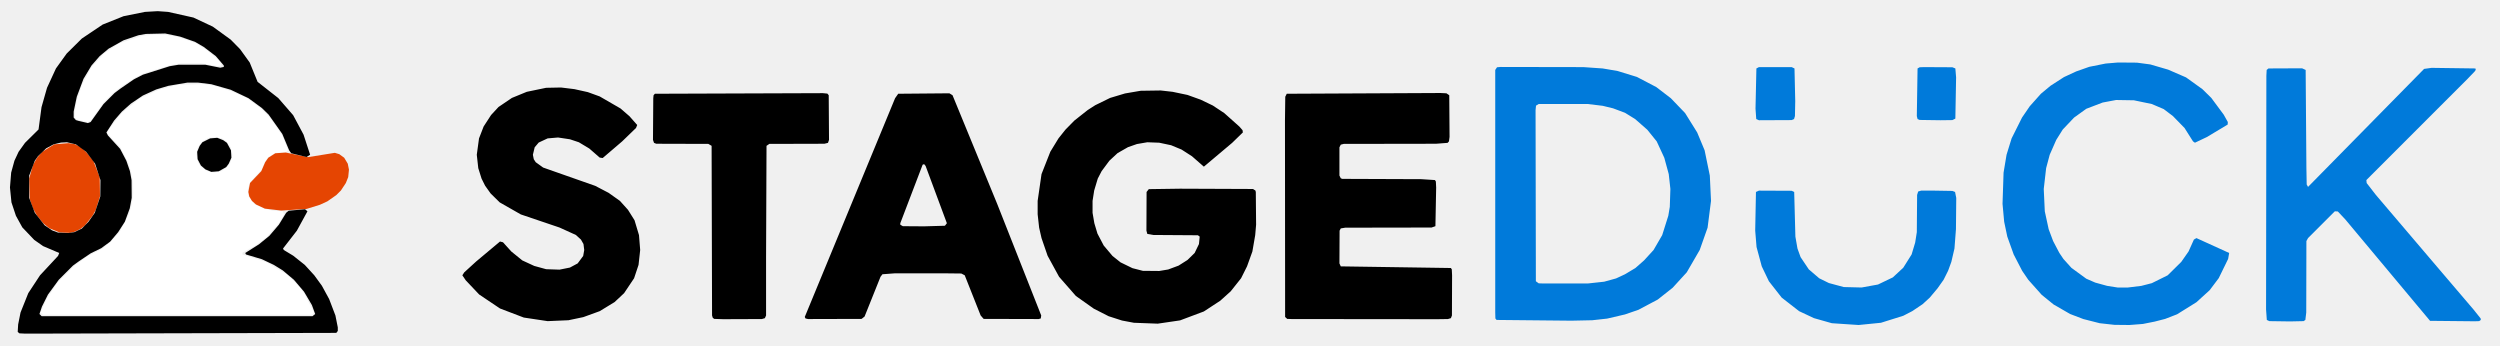
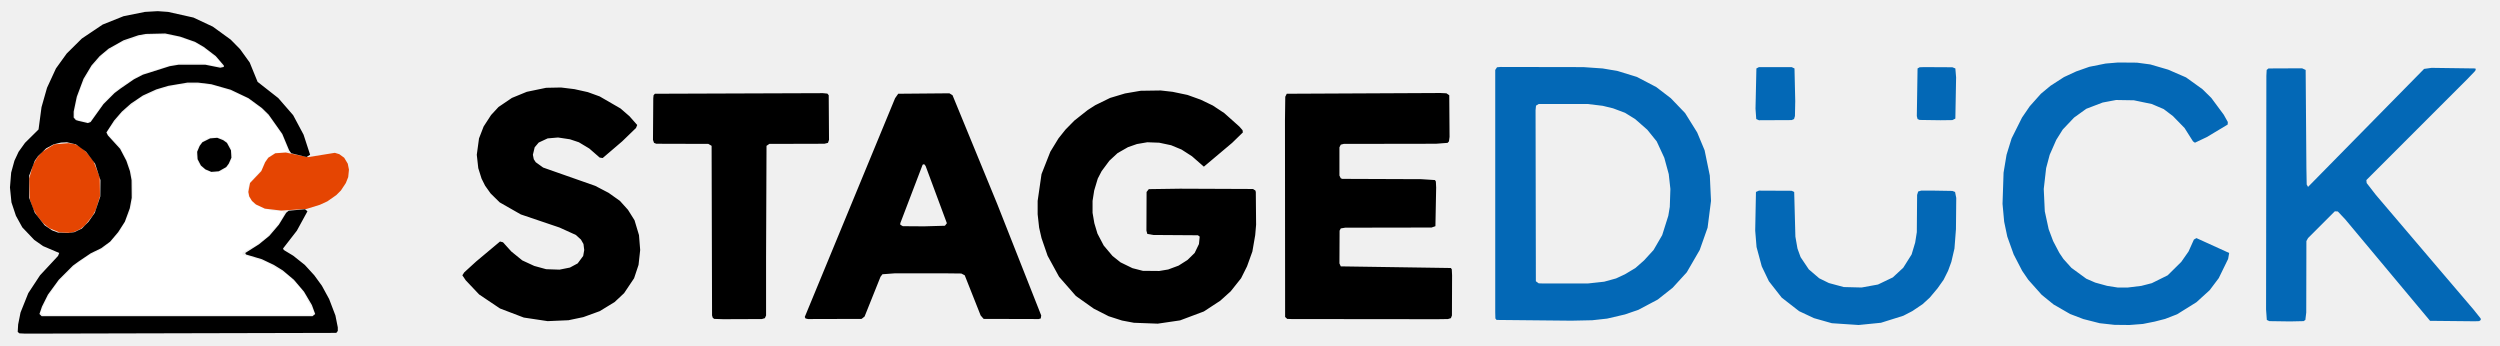
<svg xmlns="http://www.w3.org/2000/svg" viewBox="0 0 1680 232" role="img" aria-label="STAGE DUCK">
  <path fill="#fff" fill-rule="evenodd" d="M95.6 24.0 105.0 23.2 112.0 23.5 119.0 24.8 127.0 27.3 132.0 29.3 139.0 33.8 146.4 40.0 148.7 43.0 148.8 44.0 146.0 44.4 135.0 42.5 122.0 42.5 115.0 43.6 97.0 49.1 91.0 52.0 82.0 57.8 76.0 62.5 69.5 69.0 61.0 81.0 59.0 82.0 52.0 80.4 50.3 79.0 50.6 73.0 51.8 67.0 55.1 57.0 61.6 45.0 70.0 35.9 80.0 29.2 95.6 24.0ZM119.4 57.0 137.0 56.5 144.0 57.7 155.0 61.1 166.0 66.0 175.0 72.7 181.3 79.0 189.7 91.0 193.2 100.0 193.5 101.0 192.0 102.4 185.0 102.7 180.0 105.9 177.9 109.0 175.9 114.0 168.4 122.0 166.5 127.0 167.1 132.0 171.0 137.1 178.0 140.4 183.0 141.5 190.0 142.0 190.9 144.0 187.4 150.0 179.0 159.5 172.0 164.8 163.0 169.7 162.9 171.0 179.0 176.2 193.0 184.6 201.4 193.0 204.3 197.0 211.0 210.0 210.0 211.4 209.0 211.5 157.0 211.5 29.0 211.5 27.3 210.0 31.3 201.0 38.6 190.0 50.0 178.6 59.0 172.1 69.0 167.0 74.0 162.8 80.3 156.0 86.6 144.0 88.4 138.0 89.5 130.0 89.4 123.0 88.2 116.0 86.0 109.0 80.8 99.0 72.4 90.0 72.1 89.0 73.1 87.0 81.8 76.0 94.0 66.1 107.0 60.2 119.4 57.0ZM140.0 92.7 135.9 95.0 133.0 99.0 132.0 104.0 133.0 109.0 135.0 112.0 139.0 114.9 144.0 116.0 148.9 115.0 152.8 112.0 154.9 109.0 156.2 104.0 155.0 99.0 152.2 95.0 149.0 92.9 144.0 92.2 140.0 92.7Z" />
  <path fill="#E54502" fill-rule="evenodd" d="M36.4 97.0 46.0 96.2 50.0 96.8 54.0 98.7 58.0 102.2 62.7 108.0 67.0 119.0 67.2 132.0 64.4 141.0 62.2 145.0 57.0 151.6 54.0 153.9 50.0 155.8 47.0 156.5 40.0 156.2 33.0 153.3 29.0 150.0 24.9 145.0 22.1 140.0 20.0 134.0 19.6 120.0 22.1 111.0 24.9 106.0 28.4 102.0 36.4 97.0ZM185.0 103.0 192.0 102.5 207.0 105.6 225.0 102.7 228.0 103.6 231.3 106.0 233.7 110.0 234.5 114.0 234.0 119.0 232.4 123.0 229.1 128.0 226.0 131.1 220.0 135.3 215.0 137.6 206.0 140.4 189.0 141.5 178.0 140.2 172.0 137.4 169.3 135.0 167.5 132.0 166.9 129.0 168.0 123.0 175.6 115.0 178.2 109.0 180.3 106.0 185.0 103.0Z" />
-   <path fill="#007ADA" fill-rule="evenodd" d="M1423.3 42.0 1436.0 42.1 1445.0 43.3 1457.0 46.8 1469.0 52.0 1480.0 59.9 1486.0 65.8 1494.3 77.0 1497.1 82.0 1497.0 83.7 1483.0 92.1 1475.0 95.9 1473.7 95.0 1468.0 86.0 1460.2 78.0 1454.0 73.3 1446.0 69.9 1434.0 67.4 1422.0 67.2 1413.0 68.9 1402.0 73.1 1393.8 79.0 1386.2 87.0 1381.8 94.0 1377.4 104.0 1375.0 113.0 1373.4 127.0 1374.1 142.0 1376.7 154.0 1379.7 162.0 1383.9 170.0 1386.6 174.0 1392.0 180.0 1402.0 187.3 1408.0 189.9 1416.0 192.1 1423.0 193.2 1430.0 193.2 1439.0 192.1 1446.0 190.3 1456.7 185.0 1465.8 176.0 1470.7 169.0 1474.3 161.0 1476.0 160.0 1498.0 170.0 1497.3 174.0 1491.0 186.9 1484.9 195.0 1476.0 203.1 1463.0 211.2 1455.0 214.3 1448.0 216.1 1440.0 217.7 1431.0 218.4 1421.0 218.3 1411.0 217.2 1400.0 214.4 1391.1 211.0 1380.0 204.6 1372.0 198.1 1363.0 188.0 1358.9 182.0 1353.2 171.0 1348.9 159.0 1346.8 149.0 1345.7 137.0 1346.4 116.0 1348.4 104.0 1351.8 93.0 1358.8 79.0 1364.0 71.4 1371.5 63.0 1378.0 57.6 1387.0 51.8 1395.2 48.0 1404.0 44.9 1415.0 42.7 1423.3 42.0ZM1008.4 45.0 1064.0 45.1 1077.0 46.0 1087.0 47.7 1100.0 51.7 1113.0 58.5 1122.8 66.0 1132.4 76.0 1140.5 89.0 1145.5 101.0 1149.0 118.0 1149.8 135.0 1147.5 153.0 1142.2 168.0 1133.5 183.0 1124.0 193.4 1114.0 201.3 1101.0 208.2 1092.0 211.3 1080.0 214.1 1070.0 215.2 1056.0 215.5 1005.7 215.0 1004.9 214.0 1004.8 210.0 1004.8 47.0 1006.0 45.2 1008.4 45.0ZM1180.3 46.0 1182.0 45.1 1196.0 45.1 1204.0 45.1 1205.9 46.0 1206.4 68.0 1206.2 78.0 1205.6 80.0 1204.0 80.7 1182.0 80.8 1180.2 80.0 1179.7 73.0 1180.3 46.0ZM1288.6 46.0 1290.0 45.2 1293.0 45.1 1312.0 45.2 1314.0 46.0 1314.5 52.0 1314.0 79.7 1312.0 80.7 1304.0 80.8 1290.0 80.6 1288.6 80.0 1288.1 78.0 1288.6 46.0ZM1524.4 46.0 1547.0 45.9 1549.4 47.0 1549.9 113.0 1550.1 124.0 1551.0 125.6 1629.0 46.3 1634.0 45.6 1663.5 46.0 1663.7 47.0 1663.0 48.0 1658.2 53.0 1590.2 121.0 1590.4 123.0 1596.6 131.0 1635.0 176.1 1662.2 208.0 1667.0 214.0 1667.1 215.0 1666.0 215.8 1663.0 215.9 1633.0 215.6 1576.0 147.4 1571.0 142.1 1569.0 142.0 1551.0 160.0 1549.9 162.0 1549.8 210.0 1549.2 215.0 1548.0 215.8 1539.0 216.0 1525.0 215.8 1523.3 215.0 1522.8 208.0 1523.0 51.0 1523.2 47.0 1524.4 46.0ZM1034.0 69.9 1032.2 71.0 1031.9 74.0 1032.1 189.0 1034.0 190.4 1037.0 190.5 1067.0 190.5 1078.0 189.3 1086.0 187.1 1092.0 184.3 1099.0 180.1 1104.8 175.0 1111.2 168.0 1117.0 158.0 1121.1 145.0 1122.1 139.0 1122.5 127.0 1121.4 117.0 1118.4 106.0 1113.3 95.0 1107.0 87.2 1098.8 80.0 1092.0 75.8 1084.0 72.8 1077.0 71.1 1067.0 69.9 1034.0 69.9ZM1180.0 129.0 1182.0 128.1 1204.0 128.2 1205.7 129.0 1206.5 159.0 1207.9 167.0 1210.0 172.8 1215.5 181.0 1222.5 187.0 1229.0 190.2 1239.0 192.9 1251.0 193.2 1262.0 191.2 1272.0 186.4 1279.0 179.9 1284.6 171.0 1287.0 163.0 1288.1 156.0 1288.3 131.0 1289.0 128.7 1291.0 128.1 1300.0 128.1 1312.0 128.3 1313.8 129.0 1314.6 133.0 1314.4 154.0 1313.4 167.0 1311.3 176.0 1309.1 182.0 1306.1 188.0 1302.0 193.8 1296.8 200.0 1292.0 204.4 1285.0 209.1 1279.0 212.2 1264.0 216.9 1249.0 218.4 1231.0 217.2 1219.0 213.8 1209.0 209.1 1197.3 200.0 1188.7 189.0 1183.9 179.0 1180.4 166.0 1179.5 155.0 1180.0 129.0Z" />
+   <path fill="#0368B6" fill-rule="evenodd" d="M1423.3 42.0 1436.0 42.1 1445.0 43.3 1457.0 46.8 1469.0 52.0 1480.0 59.9 1486.0 65.8 1494.3 77.0 1497.1 82.0 1497.0 83.7 1483.0 92.1 1475.0 95.9 1473.7 95.0 1468.0 86.0 1460.2 78.0 1454.0 73.3 1446.0 69.9 1434.0 67.4 1422.0 67.2 1413.0 68.9 1402.0 73.1 1393.8 79.0 1386.2 87.0 1381.8 94.0 1377.4 104.0 1375.0 113.0 1373.4 127.0 1374.1 142.0 1376.7 154.0 1379.7 162.0 1383.9 170.0 1386.6 174.0 1392.0 180.0 1402.0 187.3 1408.0 189.9 1416.0 192.1 1423.0 193.2 1430.0 193.2 1439.0 192.1 1446.0 190.3 1456.7 185.0 1465.8 176.0 1470.7 169.0 1474.3 161.0 1476.0 160.0 1498.0 170.0 1497.3 174.0 1491.0 186.9 1484.9 195.0 1476.0 203.1 1463.0 211.2 1455.0 214.3 1448.0 216.1 1440.0 217.7 1431.0 218.4 1421.0 218.3 1411.0 217.2 1400.0 214.4 1391.1 211.0 1380.0 204.6 1372.0 198.1 1363.0 188.0 1358.9 182.0 1353.2 171.0 1348.9 159.0 1346.8 149.0 1345.7 137.0 1346.4 116.0 1348.4 104.0 1351.8 93.0 1358.8 79.0 1364.0 71.4 1371.5 63.0 1378.0 57.6 1387.0 51.8 1395.2 48.0 1404.0 44.9 1415.0 42.7 1423.3 42.0ZM1008.4 45.0 1064.0 45.1 1077.0 46.0 1087.0 47.7 1100.0 51.7 1113.0 58.5 1122.8 66.0 1132.4 76.0 1140.5 89.0 1145.5 101.0 1149.0 118.0 1149.8 135.0 1147.5 153.0 1142.2 168.0 1133.5 183.0 1124.0 193.4 1114.0 201.3 1101.0 208.2 1092.0 211.3 1080.0 214.1 1070.0 215.2 1056.0 215.5 1005.7 215.0 1004.9 214.0 1004.8 210.0 1004.8 47.0 1006.0 45.2 1008.4 45.0ZM1180.3 46.0 1182.0 45.1 1196.0 45.1 1204.0 45.1 1205.9 46.0 1206.4 68.0 1206.2 78.0 1205.6 80.0 1204.0 80.7 1182.0 80.8 1180.2 80.0 1179.7 73.0 1180.3 46.0ZM1288.6 46.0 1290.0 45.2 1293.0 45.1 1312.0 45.2 1314.0 46.0 1314.5 52.0 1314.0 79.7 1312.0 80.7 1304.0 80.8 1290.0 80.6 1288.6 80.0 1288.1 78.0 1288.6 46.0ZM1524.4 46.0 1547.0 45.9 1549.4 47.0 1549.9 113.0 1550.1 124.0 1551.0 125.6 1629.0 46.3 1634.0 45.6 1663.5 46.0 1663.7 47.0 1663.0 48.0 1658.2 53.0 1590.2 121.0 1590.4 123.0 1596.6 131.0 1635.0 176.1 1662.2 208.0 1667.0 214.0 1667.1 215.0 1666.0 215.8 1663.0 215.9 1633.0 215.6 1576.0 147.4 1571.0 142.1 1569.0 142.0 1551.0 160.0 1549.9 162.0 1549.8 210.0 1549.2 215.0 1548.0 215.8 1539.0 216.0 1525.0 215.8 1523.3 215.0 1522.8 208.0 1523.0 51.0 1523.2 47.0 1524.4 46.0ZM1034.0 69.9 1032.2 71.0 1031.9 74.0 1032.1 189.0 1034.0 190.4 1037.0 190.5 1067.0 190.5 1078.0 189.3 1086.0 187.1 1092.0 184.3 1099.0 180.1 1104.8 175.0 1111.2 168.0 1117.0 158.0 1121.1 145.0 1122.1 139.0 1122.5 127.0 1121.4 117.0 1118.4 106.0 1113.3 95.0 1107.0 87.2 1098.8 80.0 1092.0 75.8 1084.0 72.8 1077.0 71.1 1067.0 69.9 1034.0 69.9ZM1180.0 129.0 1182.0 128.1 1204.0 128.2 1205.7 129.0 1206.5 159.0 1207.9 167.0 1210.0 172.8 1215.5 181.0 1222.5 187.0 1229.0 190.2 1239.0 192.9 1251.0 193.2 1262.0 191.2 1272.0 186.4 1279.0 179.9 1284.6 171.0 1287.0 163.0 1288.1 156.0 1288.3 131.0 1289.0 128.7 1291.0 128.1 1300.0 128.1 1312.0 128.3 1313.8 129.0 1314.6 133.0 1314.4 154.0 1313.4 167.0 1311.3 176.0 1309.1 182.0 1306.1 188.0 1302.0 193.8 1296.8 200.0 1292.0 204.4 1285.0 209.1 1279.0 212.2 1264.0 216.9 1249.0 218.4 1231.0 217.2 1219.0 213.8 1209.0 209.1 1197.3 200.0 1188.7 189.0 1183.9 179.0 1180.4 166.0 1179.5 155.0 1180.0 129.0Z" />
  <path fill="#000" fill-rule="evenodd" d="M97.3 8.0 106.0 7.5 113.0 8.0 130.0 11.8 143.0 17.9 155.0 26.6 161.3 33.0 167.8 42.0 173.1 55.0 187.0 65.9 197.0 77.4 204.0 90.5 208.4 104.0 206.0 105.5 195.7 103.0 194.3 101.0 189.7 90.0 180.5 77.0 176.0 72.6 167.0 66.0 155.0 60.3 142.0 56.6 133.0 55.5 126.0 55.5 113.0 57.7 105.0 60.1 96.0 64.2 88.0 69.6 81.9 75.0 76.7 81.0 71.5 89.0 72.5 91.0 80.7 100.0 84.9 108.0 87.3 115.0 88.4 121.0 88.5 133.0 87.2 140.0 83.9 149.0 79.4 156.0 74.0 162.4 68.0 166.8 61.0 170.2 53.0 175.6 49.0 178.5 39.5 188.0 32.2 198.0 28.2 206.0 26.5 211.0 28.0 212.5 29.0 212.5 210.0 212.5 211.8 211.0 209.6 205.0 204.3 196.0 197.5 188.0 190.0 181.7 184.0 178.0 176.0 174.2 165.3 171.0 164.8 170.0 174.0 164.2 181.0 158.5 187.4 151.0 192.3 143.0 194.0 141.6 205.0 140.6 206.6 142.0 199.5 155.0 190.2 167.0 190.7 168.0 197.0 171.8 204.8 178.0 211.2 185.0 216.3 192.0 221.2 201.0 225.4 212.0 227.0 220.0 227.0 222.4 226.0 223.7 17.0 224.2 13.0 224.0 11.9 223.0 12.2 218.0 13.8 210.0 19.0 197.0 26.9 185.0 39.0 172.0 39.8 170.0 29.0 165.4 23.0 161.2 15.0 152.8 10.7 145.0 7.7 136.0 6.7 126.0 7.5 116.0 9.7 108.0 12.5 102.0 16.8 96.0 25.9 87.0 27.9 72.0 31.6 59.0 37.6 46.0 44.8 36.0 55.0 25.9 69.0 16.5 83.0 10.9 97.3 8.0ZM98.0 22.8 93.0 23.7 83.0 27.1 73.0 32.7 67.0 37.7 61.5 44.0 56.1 53.0 51.6 65.0 49.5 75.0 49.5 79.0 51.0 80.7 53.0 81.3 59.0 82.7 60.9 82.0 69.5 70.0 77.0 62.5 81.0 59.5 90.0 53.3 96.0 50.2 114.0 44.5 120.0 43.5 138.0 43.5 148.0 45.5 150.4 45.0 150.4 44.0 145.0 37.7 137.0 31.6 131.0 28.1 121.0 24.6 111.0 22.5 98.0 22.8ZM367.0 59.0 377.0 58.8 386.0 59.9 395.0 61.9 403.0 64.8 417.0 72.9 423.0 78.1 428.2 84.0 427.4 86.0 418.1 95.0 405.0 106.2 403.0 105.9 396.0 99.8 389.0 95.6 383.0 93.6 375.0 92.4 368.0 93.0 362.0 95.8 359.3 99.0 358.1 104.0 358.7 107.0 360.0 109.0 365.0 112.6 400.0 124.9 409.0 129.6 416.6 135.0 422.0 141.0 426.4 148.0 429.4 158.0 430.2 168.0 429.1 178.0 426.1 187.0 419.4 197.0 413.0 203.0 403.0 209.1 392.0 213.1 382.0 215.2 368.0 215.8 352.0 213.4 336.0 207.3 322.0 197.9 313.0 188.4 310.7 185.0 312.0 183.0 320.0 175.7 336.0 162.3 338.0 162.8 343.6 169.0 351.0 175.0 359.0 178.7 367.0 180.9 376.0 181.2 383.0 179.8 388.2 177.0 391.9 172.0 392.6 168.0 392.1 164.0 390.4 161.0 387.0 157.9 376.0 152.9 350.0 144.1 335.8 136.0 329.7 130.0 326.0 124.8 323.6 120.0 321.4 113.0 320.4 104.0 321.9 93.0 325.0 85.0 330.0 77.3 335.0 71.9 344.0 65.8 354.0 61.7 367.0 59.0ZM766.5 61.0 780.0 60.8 788.0 61.7 798.0 63.8 806.9 67.0 815.0 70.9 822.7 76.0 832.8 85.0 835.0 87.5 835.2 89.0 828.0 96.0 809.0 112.0 801.0 105.0 794.0 100.5 787.0 97.6 779.0 95.9 771.0 95.6 764.0 96.8 758.0 98.9 751.0 102.9 745.5 108.0 740.3 115.0 737.7 120.0 735.3 128.0 734.2 135.0 734.2 143.0 735.4 150.0 737.5 157.0 741.7 165.0 747.6 172.0 753.0 176.3 761.0 180.2 768.0 182.0 779.0 182.1 785.0 181.1 792.0 178.5 798.0 174.7 802.8 170.0 805.7 164.0 806.2 159.0 805.0 158.1 775.0 157.9 771.0 157.2 770.4 155.0 770.5 129.0 772.0 127.1 793.0 126.8 842.0 127.0 843.6 128.0 843.9 129.0 844.1 151.0 843.5 158.0 841.6 169.0 838.0 179.0 834.0 187.0 827.0 195.8 820.0 202.1 809.0 209.3 793.0 215.3 778.0 217.5 762.0 216.9 754.0 215.4 745.0 212.5 735.0 207.4 723.0 198.9 711.7 186.0 704.0 171.9 699.9 160.0 698.3 153.0 697.3 144.0 697.3 135.0 699.9 117.0 705.8 102.0 711.3 93.0 716.0 87.1 722.0 81.0 731.0 73.9 736.0 70.7 746.0 65.8 756.0 62.8 766.5 61.0ZM440.1 63.0 553.0 62.6 556.0 62.9 556.9 64.0 557.1 94.0 556.4 96.0 554.0 96.6 517.0 96.7 515.1 98.0 514.8 173.0 514.8 212.0 514.0 213.8 512.0 214.4 486.0 214.5 480.0 214.3 479.0 213.6 478.5 212.0 478.2 98.0 476.0 96.7 441.0 96.6 439.5 96.0 438.8 94.0 439.0 66.0 439.2 64.0 440.1 63.0ZM603.6 63.0 638.0 62.7 640.1 64.0 670.1 137.0 699.7 212.0 699.4 214.0 698.0 214.4 661.0 214.3 659.0 212.0 648.3 185.0 646.0 183.8 637.0 183.7 601.0 183.7 593.0 184.3 591.7 186.0 581.0 212.7 579.0 214.3 543.0 214.4 541.3 214.0 540.8 213.0 601.5 66.0 603.6 63.0ZM864.7 63.0 968.0 62.5 972.0 62.7 973.9 64.0 974.1 92.0 973.7 95.0 972.8 96.0 965.0 96.6 903.0 96.7 901.0 97.2 900.1 99.0 900.1 118.0 901.0 119.8 902.0 120.2 955.0 120.4 964.3 121.0 964.9 122.0 965.1 126.0 964.6 152.0 962.0 152.9 904.0 153.0 901.0 153.5 900.2 155.0 900.1 177.0 901.0 179.0 975.0 180.1 975.6 181.0 975.8 185.0 975.7 212.0 975.0 213.8 973.0 214.4 966.0 214.5 868.0 214.4 865.0 214.3 863.6 213.0 863.5 81.0 863.7 65.0 864.7 63.0ZM141.2 93.0 146.0 92.6 150.0 94.2 152.5 96.0 155.2 101.0 155.5 106.0 153.7 110.0 152.0 112.3 147.0 115.1 142.0 115.5 138.0 113.8 135.0 111.2 132.8 107.0 132.5 102.0 134.2 98.0 136.0 95.6 141.2 93.0ZM41.0 95.8 36.0 97.0 31.0 99.7 25.5 105.0 23.4 108.0 19.6 118.0 19.6 133.0 23.4 143.0 30.0 151.4 35.0 154.8 39.0 156.3 46.0 156.6 50.0 156.0 55.0 153.6 59.5 149.0 63.7 143.0 67.4 132.0 67.5 121.0 63.9 110.0 57.9 102.0 51.0 97.0 45.0 95.6 41.0 95.8ZM620.0 110.7 605.0 150.0 605.0 151.0 606.7 152.0 621.0 152.1 635.0 151.7 636.3 150.0 622.0 111.5 621.0 110.3 620.0 110.7Z" />
</svg>
